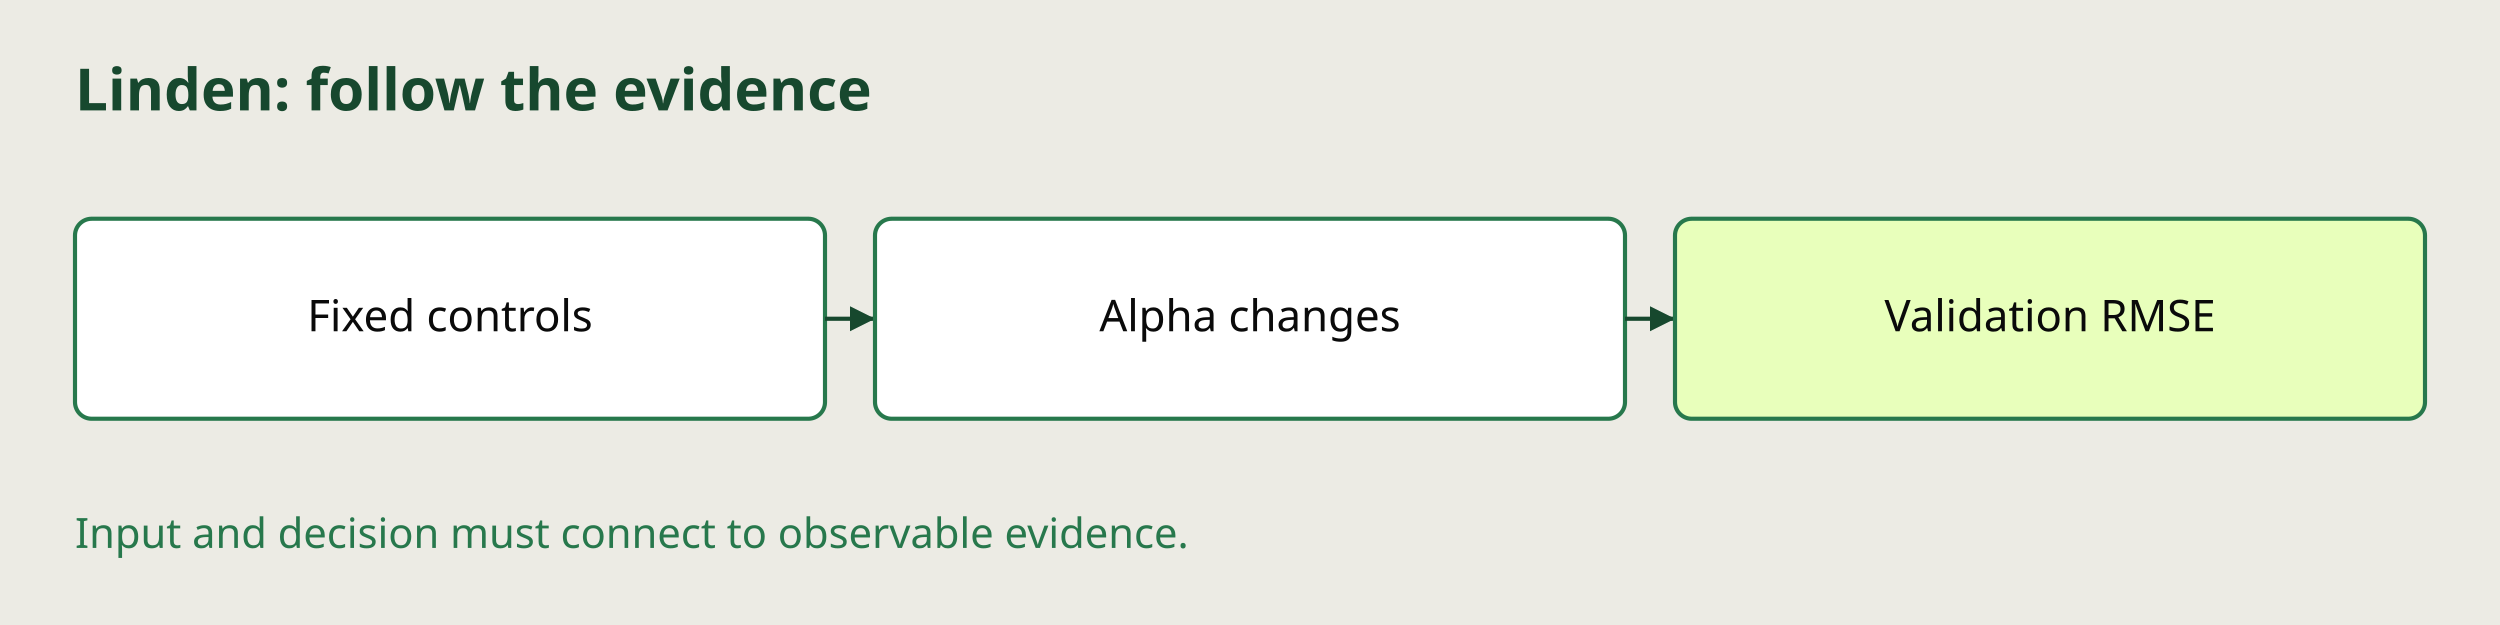
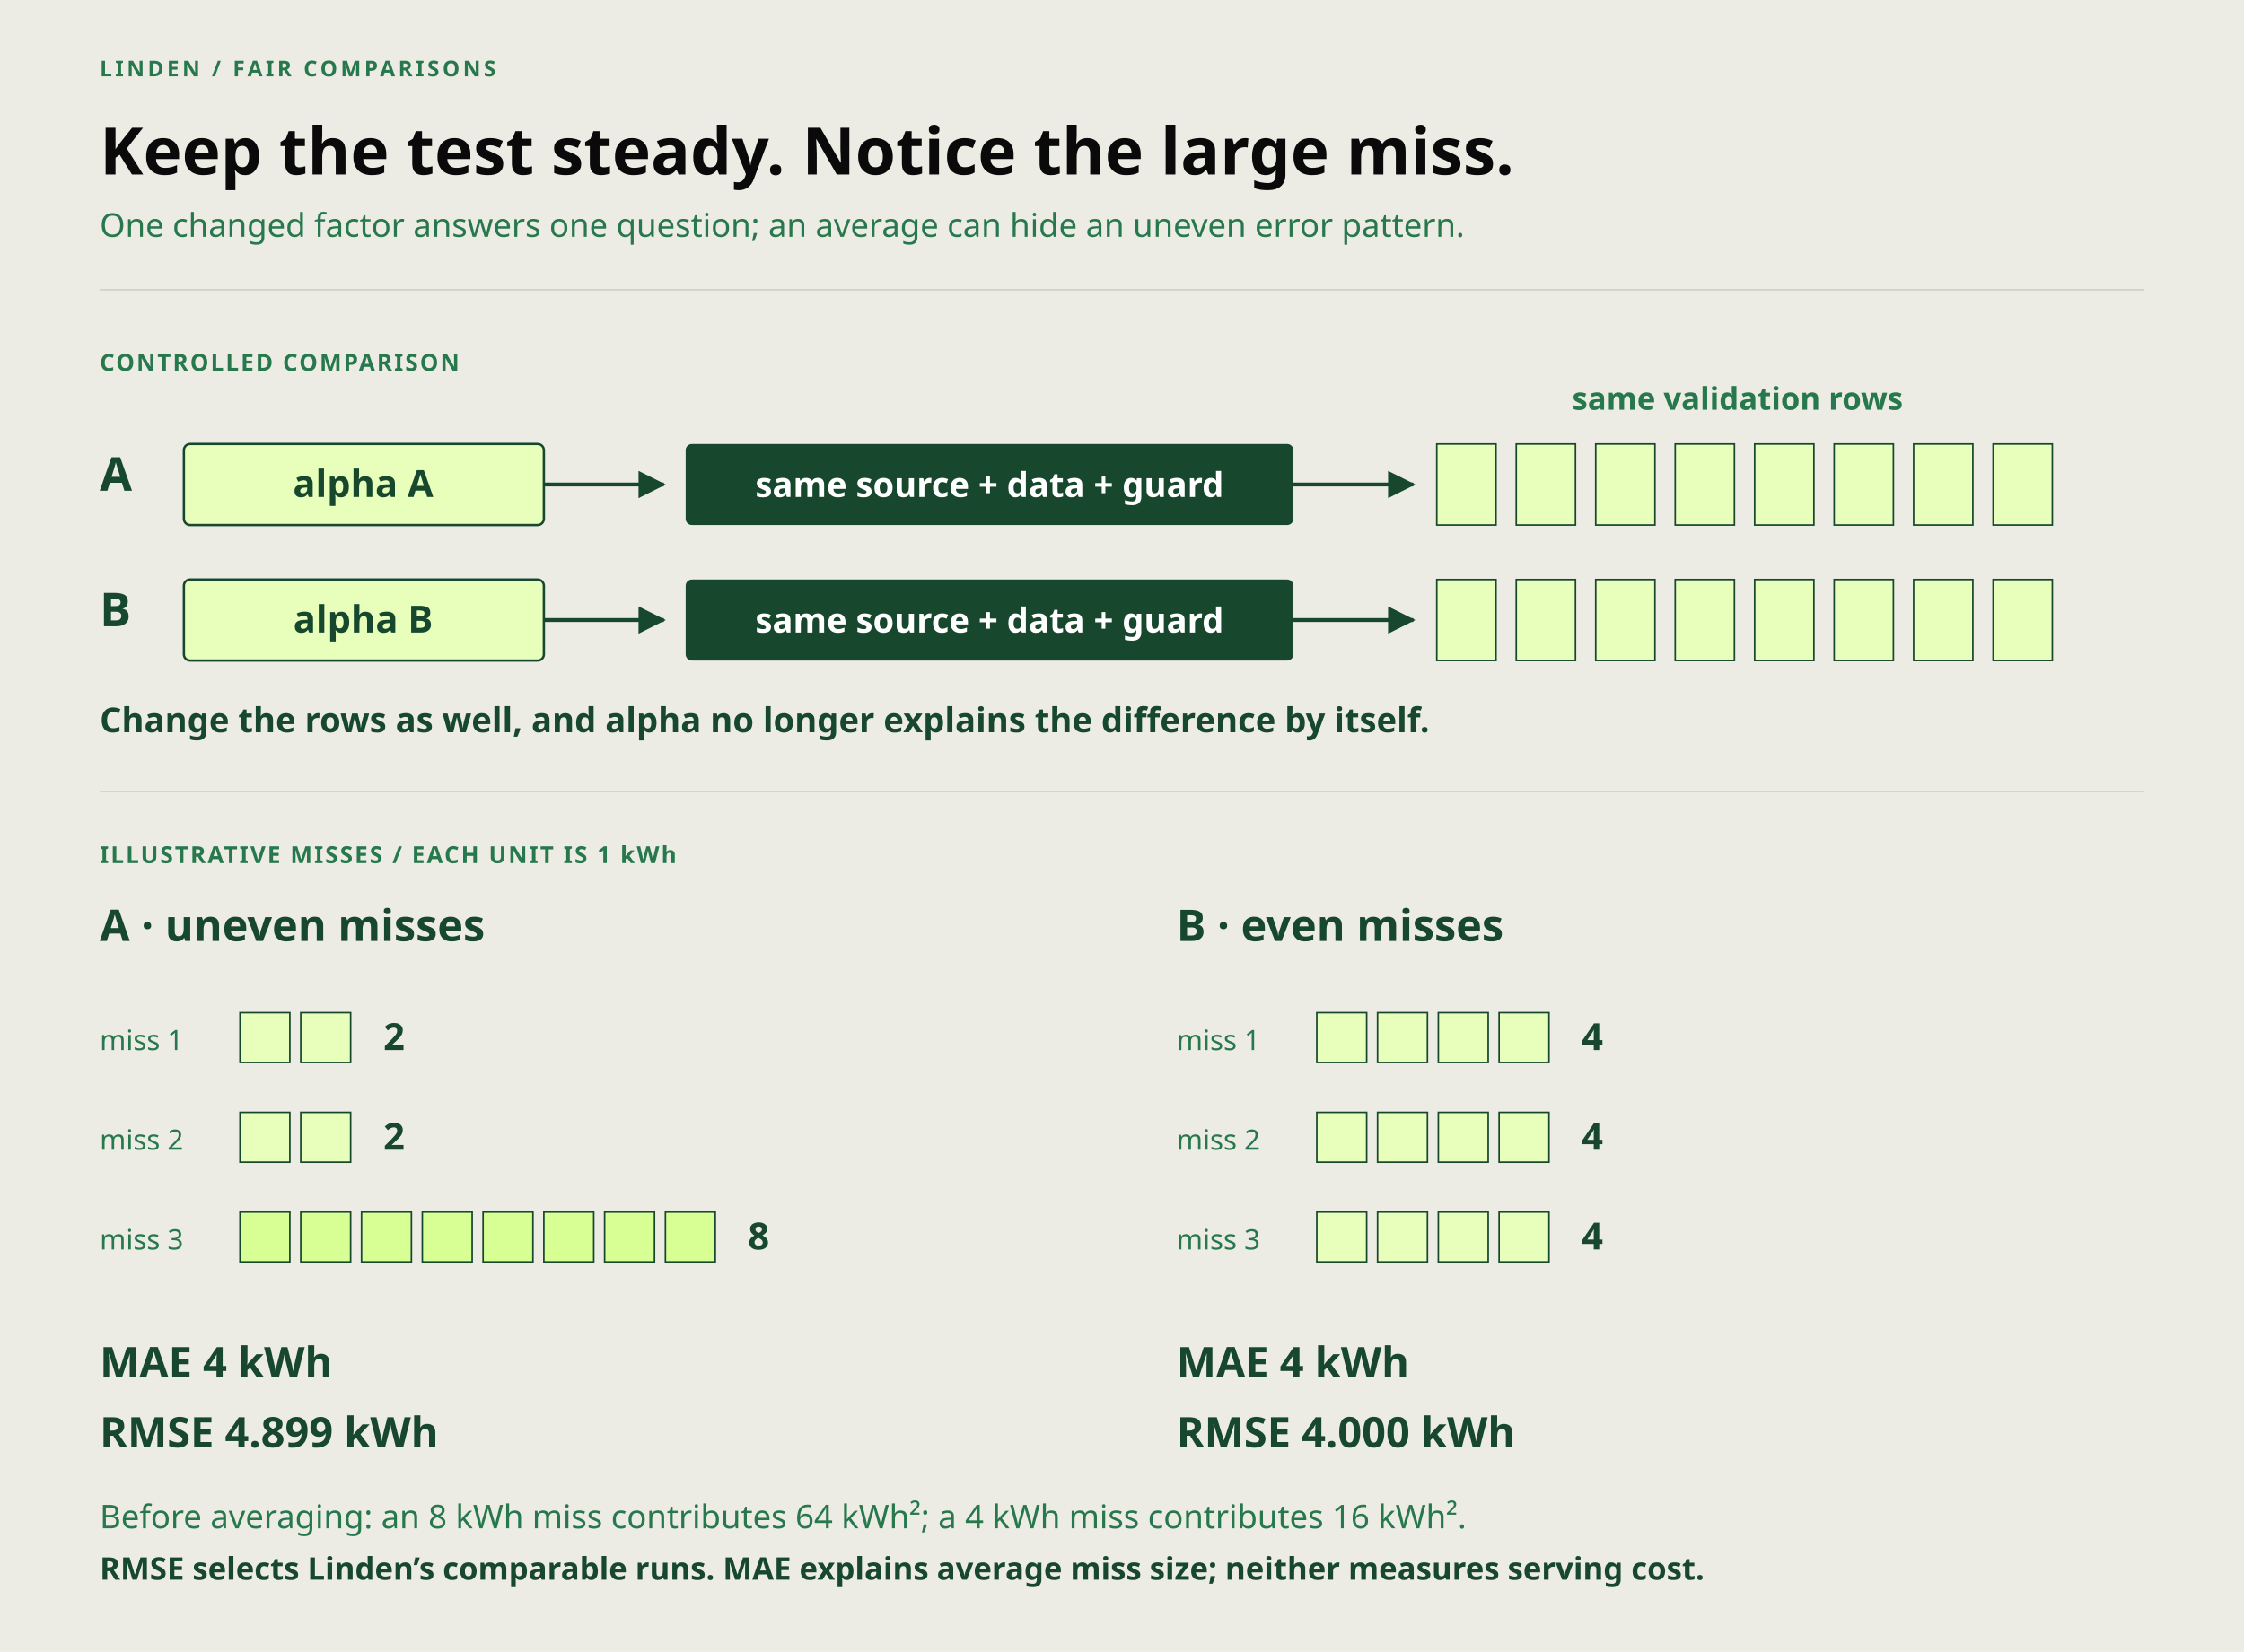
- <svg xmlns="http://www.w3.org/2000/svg" width="1200" height="300" viewBox="0 0 1200 300">
+ <svg xmlns="http://www.w3.org/2000/svg" width="1440" height="1060" viewBox="0 0 1440 1060" role="img" aria-labelledby="title desc">
  <defs>
-     <marker id="a" markerWidth="6" markerHeight="6" refX="6" refY="3" orient="auto">
-       <path d="M0 0 L6 3 L0 6" fill="#17482E" />
+     <marker id="arrow-forest" markerWidth="7" markerHeight="7" refX="6.5" refY="3.5" orient="auto">
+       <path d="M0 0 L7 3.5 L0 7 Z" fill="#17482E" />
+     </marker>
+     <marker id="arrow-green" markerWidth="7" markerHeight="7" refX="6.5" refY="3.5" orient="auto">
+       <path d="M0 0 L7 3.5 L0 7 Z" fill="#27784C" />
+     </marker>
+     <marker id="arrow-gray" markerWidth="7" markerHeight="7" refX="6.5" refY="3.5" orient="auto">
+       <path d="M0 0 L7 3.5 L0 7 Z" fill="#D0D0C4" />
+     </marker>
+     <marker id="arrow-white" markerWidth="7" markerHeight="7" refX="6.5" refY="3.5" orient="auto">
+       <path d="M0 0 L7 3.5 L0 7 Z" fill="#FFFFFF" />
+     </marker>
+     <marker id="arrow-red" markerWidth="7" markerHeight="7" refX="6.5" refY="3.5" orient="auto">
+       <path d="M0 0 L7 3.5 L0 7 Z" fill="#B91C1C" />
+     </marker>
+     <marker id="arrow-amber" markerWidth="7" markerHeight="7" refX="6.5" refY="3.5" orient="auto">
+       <path d="M0 0 L7 3.5 L0 7 Z" fill="#B45309" />
    </marker>
  </defs>
-   <rect width="1200" height="300" fill="#ECEBE4" />
+   <rect width="1440" height="1060" fill="#ECEBE4" />
  <g font-family="sans-serif">
-     <text x="36" y="53" font-size="28" fill="#17482E" font-weight="bold">Linden: follow the evidence</text>
-     <rect x="36.0" y="105" width="360.0" height="96" rx="8" fill="#FFFFFF" stroke="#27784C" stroke-width="2" />
-     <text x="216.0" y="159" font-size="21" text-anchor="middle" fill="#0A0A0A">Fixed controls</text>
-     <path d="M396.0 153 L420.0 153" stroke="#17482E" stroke-width="2" marker-end="url(#a)" />
-     <rect x="420.0" y="105" width="360.0" height="96" rx="8" fill="#FFFFFF" stroke="#27784C" stroke-width="2" />
-     <text x="600.0" y="159" font-size="21" text-anchor="middle" fill="#0A0A0A">Alpha changes</text>
-     <path d="M780.0 153 L804.0 153" stroke="#17482E" stroke-width="2" marker-end="url(#a)" />
-     <rect x="804.0" y="105" width="360.0" height="96" rx="8" fill="#E8FFBB" stroke="#27784C" stroke-width="2" />
-     <text x="984.0" y="159" font-size="21" text-anchor="middle" fill="#0A0A0A">Validation RMSE</text>
-     <text x="36" y="263" font-size="20" fill="#27784C">Input and decision must connect to observable evidence.</text>
+     <text x="64" y="49" font-size="14" fill="#27784C" font-weight="700" text-anchor="start" letter-spacing="2">LINDEN / FAIR COMPARISONS</text>
+     <text x="64" y="112" font-size="42" fill="#0A0A0A" font-weight="700" text-anchor="start">Keep the test steady. Notice the large miss.</text>
+     <text x="64" y="152" font-size="21" fill="#27784C" font-weight="400" text-anchor="start">One changed factor answers one question; an average can hide an uneven error pattern.</text>
+     <path d="M64 186 L1376 186" fill="none" stroke="#D0D0C4" stroke-width="1" />
+     <text x="64" y="238" font-size="15" fill="#27784C" font-weight="700" text-anchor="start" letter-spacing="1.2">CONTROLLED COMPARISON</text>
+     <text x="64" y="315" font-size="30" fill="#17482E" font-weight="700" text-anchor="start">A</text>
+     <rect x="118" y="285" width="231" height="52" rx="4" fill="#E8FFBB" stroke="#17482E" stroke-width="1.5" />
+     <text x="233" y="319" font-size="24" fill="#17482E" font-weight="700" text-anchor="middle">alpha A</text>
+     <path d="M349 311 L426 311" fill="none" stroke="#17482E" stroke-width="2.5" marker-end="url(#arrow-forest)" />
+     <rect x="440" y="285" width="390" height="52" rx="4" fill="#17482E" stroke="none" stroke-width="1.5" />
+     <text x="635" y="319" font-size="22" fill="#FFFFFF" font-weight="600" text-anchor="middle">same source + data + guard</text>
+     <path d="M830 311 L907 311" fill="none" stroke="#17482E" stroke-width="2.5" marker-end="url(#arrow-forest)" />
+     <rect x="922" y="285" width="38" height="52" rx="0" fill="#E8FFBB" stroke="#17482E" stroke-width="1" />
+     <rect x="973" y="285" width="38" height="52" rx="0" fill="#E8FFBB" stroke="#17482E" stroke-width="1" />
+     <rect x="1024" y="285" width="38" height="52" rx="0" fill="#E8FFBB" stroke="#17482E" stroke-width="1" />
+     <rect x="1075" y="285" width="38" height="52" rx="0" fill="#E8FFBB" stroke="#17482E" stroke-width="1" />
+     <rect x="1126" y="285" width="38" height="52" rx="0" fill="#E8FFBB" stroke="#17482E" stroke-width="1" />
+     <rect x="1177" y="285" width="38" height="52" rx="0" fill="#E8FFBB" stroke="#17482E" stroke-width="1" />
+     <rect x="1228" y="285" width="38" height="52" rx="0" fill="#E8FFBB" stroke="#17482E" stroke-width="1" />
+     <rect x="1279" y="285" width="38" height="52" rx="0" fill="#E8FFBB" stroke="#17482E" stroke-width="1" />
+     <text x="64" y="402" font-size="30" fill="#17482E" font-weight="700" text-anchor="start">B</text>
+     <rect x="118" y="372" width="231" height="52" rx="4" fill="#E8FFBB" stroke="#17482E" stroke-width="1.5" />
+     <text x="233" y="406" font-size="24" fill="#17482E" font-weight="700" text-anchor="middle">alpha B</text>
+     <path d="M349 398 L426 398" fill="none" stroke="#17482E" stroke-width="2.5" marker-end="url(#arrow-forest)" />
+     <rect x="440" y="372" width="390" height="52" rx="4" fill="#17482E" stroke="none" stroke-width="1.5" />
+     <text x="635" y="406" font-size="22" fill="#FFFFFF" font-weight="600" text-anchor="middle">same source + data + guard</text>
+     <path d="M830 398 L907 398" fill="none" stroke="#17482E" stroke-width="2.5" marker-end="url(#arrow-forest)" />
+     <rect x="922" y="372" width="38" height="52" rx="0" fill="#E8FFBB" stroke="#17482E" stroke-width="1" />
+     <rect x="973" y="372" width="38" height="52" rx="0" fill="#E8FFBB" stroke="#17482E" stroke-width="1" />
+     <rect x="1024" y="372" width="38" height="52" rx="0" fill="#E8FFBB" stroke="#17482E" stroke-width="1" />
+     <rect x="1075" y="372" width="38" height="52" rx="0" fill="#E8FFBB" stroke="#17482E" stroke-width="1" />
+     <rect x="1126" y="372" width="38" height="52" rx="0" fill="#E8FFBB" stroke="#17482E" stroke-width="1" />
+     <rect x="1177" y="372" width="38" height="52" rx="0" fill="#E8FFBB" stroke="#17482E" stroke-width="1" />
+     <rect x="1228" y="372" width="38" height="52" rx="0" fill="#E8FFBB" stroke="#17482E" stroke-width="1" />
+     <rect x="1279" y="372" width="38" height="52" rx="0" fill="#E8FFBB" stroke="#17482E" stroke-width="1" />
+     <text x="1115" y="263" font-size="20" fill="#27784C" font-weight="600" text-anchor="middle">same validation rows</text>
+     <text x="64" y="470" font-size="22" fill="#17482E" font-weight="600" text-anchor="start">Change the rows as well, and alpha no longer explains the difference by itself.</text>
+     <path d="M64 508 L1376 508" fill="none" stroke="#D0D0C4" stroke-width="1" />
+     <text x="64" y="554" font-size="15" fill="#27784C" font-weight="700" text-anchor="start" letter-spacing="1.2">ILLUSTRATIVE MISSES / EACH UNIT IS 1 kWh</text>
+     <text x="64" y="604" font-size="28" fill="#17482E" font-weight="700" text-anchor="start">A · uneven misses</text>
+     <text x="64" y="674" font-size="18" fill="#27784C" font-weight="400" text-anchor="start">miss 1</text>
+     <rect x="154" y="650" width="32" height="32" rx="0" fill="#E8FFBB" stroke="#17482E" stroke-width="1" />
+     <rect x="193" y="650" width="32" height="32" rx="0" fill="#E8FFBB" stroke="#17482E" stroke-width="1" />
+     <text x="246" y="674" font-size="24" fill="#17482E" font-weight="700" text-anchor="start">2</text>
+     <text x="64" y="738" font-size="18" fill="#27784C" font-weight="400" text-anchor="start">miss 2</text>
+     <rect x="154" y="714" width="32" height="32" rx="0" fill="#E8FFBB" stroke="#17482E" stroke-width="1" />
+     <rect x="193" y="714" width="32" height="32" rx="0" fill="#E8FFBB" stroke="#17482E" stroke-width="1" />
+     <text x="246" y="738" font-size="24" fill="#17482E" font-weight="700" text-anchor="start">2</text>
+     <text x="64" y="802" font-size="18" fill="#27784C" font-weight="400" text-anchor="start">miss 3</text>
+     <rect x="154" y="778" width="32" height="32" rx="0" fill="#D7FF94" stroke="#17482E" stroke-width="1" />
+     <rect x="193" y="778" width="32" height="32" rx="0" fill="#D7FF94" stroke="#17482E" stroke-width="1" />
+     <rect x="232" y="778" width="32" height="32" rx="0" fill="#D7FF94" stroke="#17482E" stroke-width="1" />
+     <rect x="271" y="778" width="32" height="32" rx="0" fill="#D7FF94" stroke="#17482E" stroke-width="1" />
+     <rect x="310" y="778" width="32" height="32" rx="0" fill="#D7FF94" stroke="#17482E" stroke-width="1" />
+     <rect x="349" y="778" width="32" height="32" rx="0" fill="#D7FF94" stroke="#17482E" stroke-width="1" />
+     <rect x="388" y="778" width="32" height="32" rx="0" fill="#D7FF94" stroke="#17482E" stroke-width="1" />
+     <rect x="427" y="778" width="32" height="32" rx="0" fill="#D7FF94" stroke="#17482E" stroke-width="1" />
+     <text x="480" y="802" font-size="24" fill="#17482E" font-weight="700" text-anchor="start">8</text>
+     <text x="64" y="884" font-size="27" fill="#17482E" font-weight="700" text-anchor="start">MAE  4 kWh</text>
+     <text x="64" y="929" font-size="27" fill="#17482E" font-weight="700" text-anchor="start">RMSE  4.899 kWh</text>
+     <text x="755" y="604" font-size="28" fill="#17482E" font-weight="700" text-anchor="start">B · even misses</text>
+     <text x="755" y="674" font-size="18" fill="#27784C" font-weight="400" text-anchor="start">miss 1</text>
+     <rect x="845" y="650" width="32" height="32" rx="0" fill="#E8FFBB" stroke="#17482E" stroke-width="1" />
+     <rect x="884" y="650" width="32" height="32" rx="0" fill="#E8FFBB" stroke="#17482E" stroke-width="1" />
+     <rect x="923" y="650" width="32" height="32" rx="0" fill="#E8FFBB" stroke="#17482E" stroke-width="1" />
+     <rect x="962" y="650" width="32" height="32" rx="0" fill="#E8FFBB" stroke="#17482E" stroke-width="1" />
+     <text x="1015" y="674" font-size="24" fill="#17482E" font-weight="700" text-anchor="start">4</text>
+     <text x="755" y="738" font-size="18" fill="#27784C" font-weight="400" text-anchor="start">miss 2</text>
+     <rect x="845" y="714" width="32" height="32" rx="0" fill="#E8FFBB" stroke="#17482E" stroke-width="1" />
+     <rect x="884" y="714" width="32" height="32" rx="0" fill="#E8FFBB" stroke="#17482E" stroke-width="1" />
+     <rect x="923" y="714" width="32" height="32" rx="0" fill="#E8FFBB" stroke="#17482E" stroke-width="1" />
+     <rect x="962" y="714" width="32" height="32" rx="0" fill="#E8FFBB" stroke="#17482E" stroke-width="1" />
+     <text x="1015" y="738" font-size="24" fill="#17482E" font-weight="700" text-anchor="start">4</text>
+     <text x="755" y="802" font-size="18" fill="#27784C" font-weight="400" text-anchor="start">miss 3</text>
+     <rect x="845" y="778" width="32" height="32" rx="0" fill="#E8FFBB" stroke="#17482E" stroke-width="1" />
+     <rect x="884" y="778" width="32" height="32" rx="0" fill="#E8FFBB" stroke="#17482E" stroke-width="1" />
+     <rect x="923" y="778" width="32" height="32" rx="0" fill="#E8FFBB" stroke="#17482E" stroke-width="1" />
+     <rect x="962" y="778" width="32" height="32" rx="0" fill="#E8FFBB" stroke="#17482E" stroke-width="1" />
+     <text x="1015" y="802" font-size="24" fill="#17482E" font-weight="700" text-anchor="start">4</text>
+     <text x="755" y="884" font-size="27" fill="#17482E" font-weight="700" text-anchor="start">MAE  4 kWh</text>
+     <text x="755" y="929" font-size="27" fill="#17482E" font-weight="700" text-anchor="start">RMSE  4.000 kWh</text>
+     <text x="64" y="981" font-size="21" fill="#27784C" font-weight="400" text-anchor="start">Before averaging: an 8 kWh miss contributes 64 kWh²; a 4 kWh miss contributes 16 kWh².</text>
+     <text x="64" y="1014" font-size="20" fill="#17482E" font-weight="600" text-anchor="start">RMSE selects Linden’s comparable runs. MAE explains average miss size; neither measures serving cost.</text>
  </g>
</svg>
